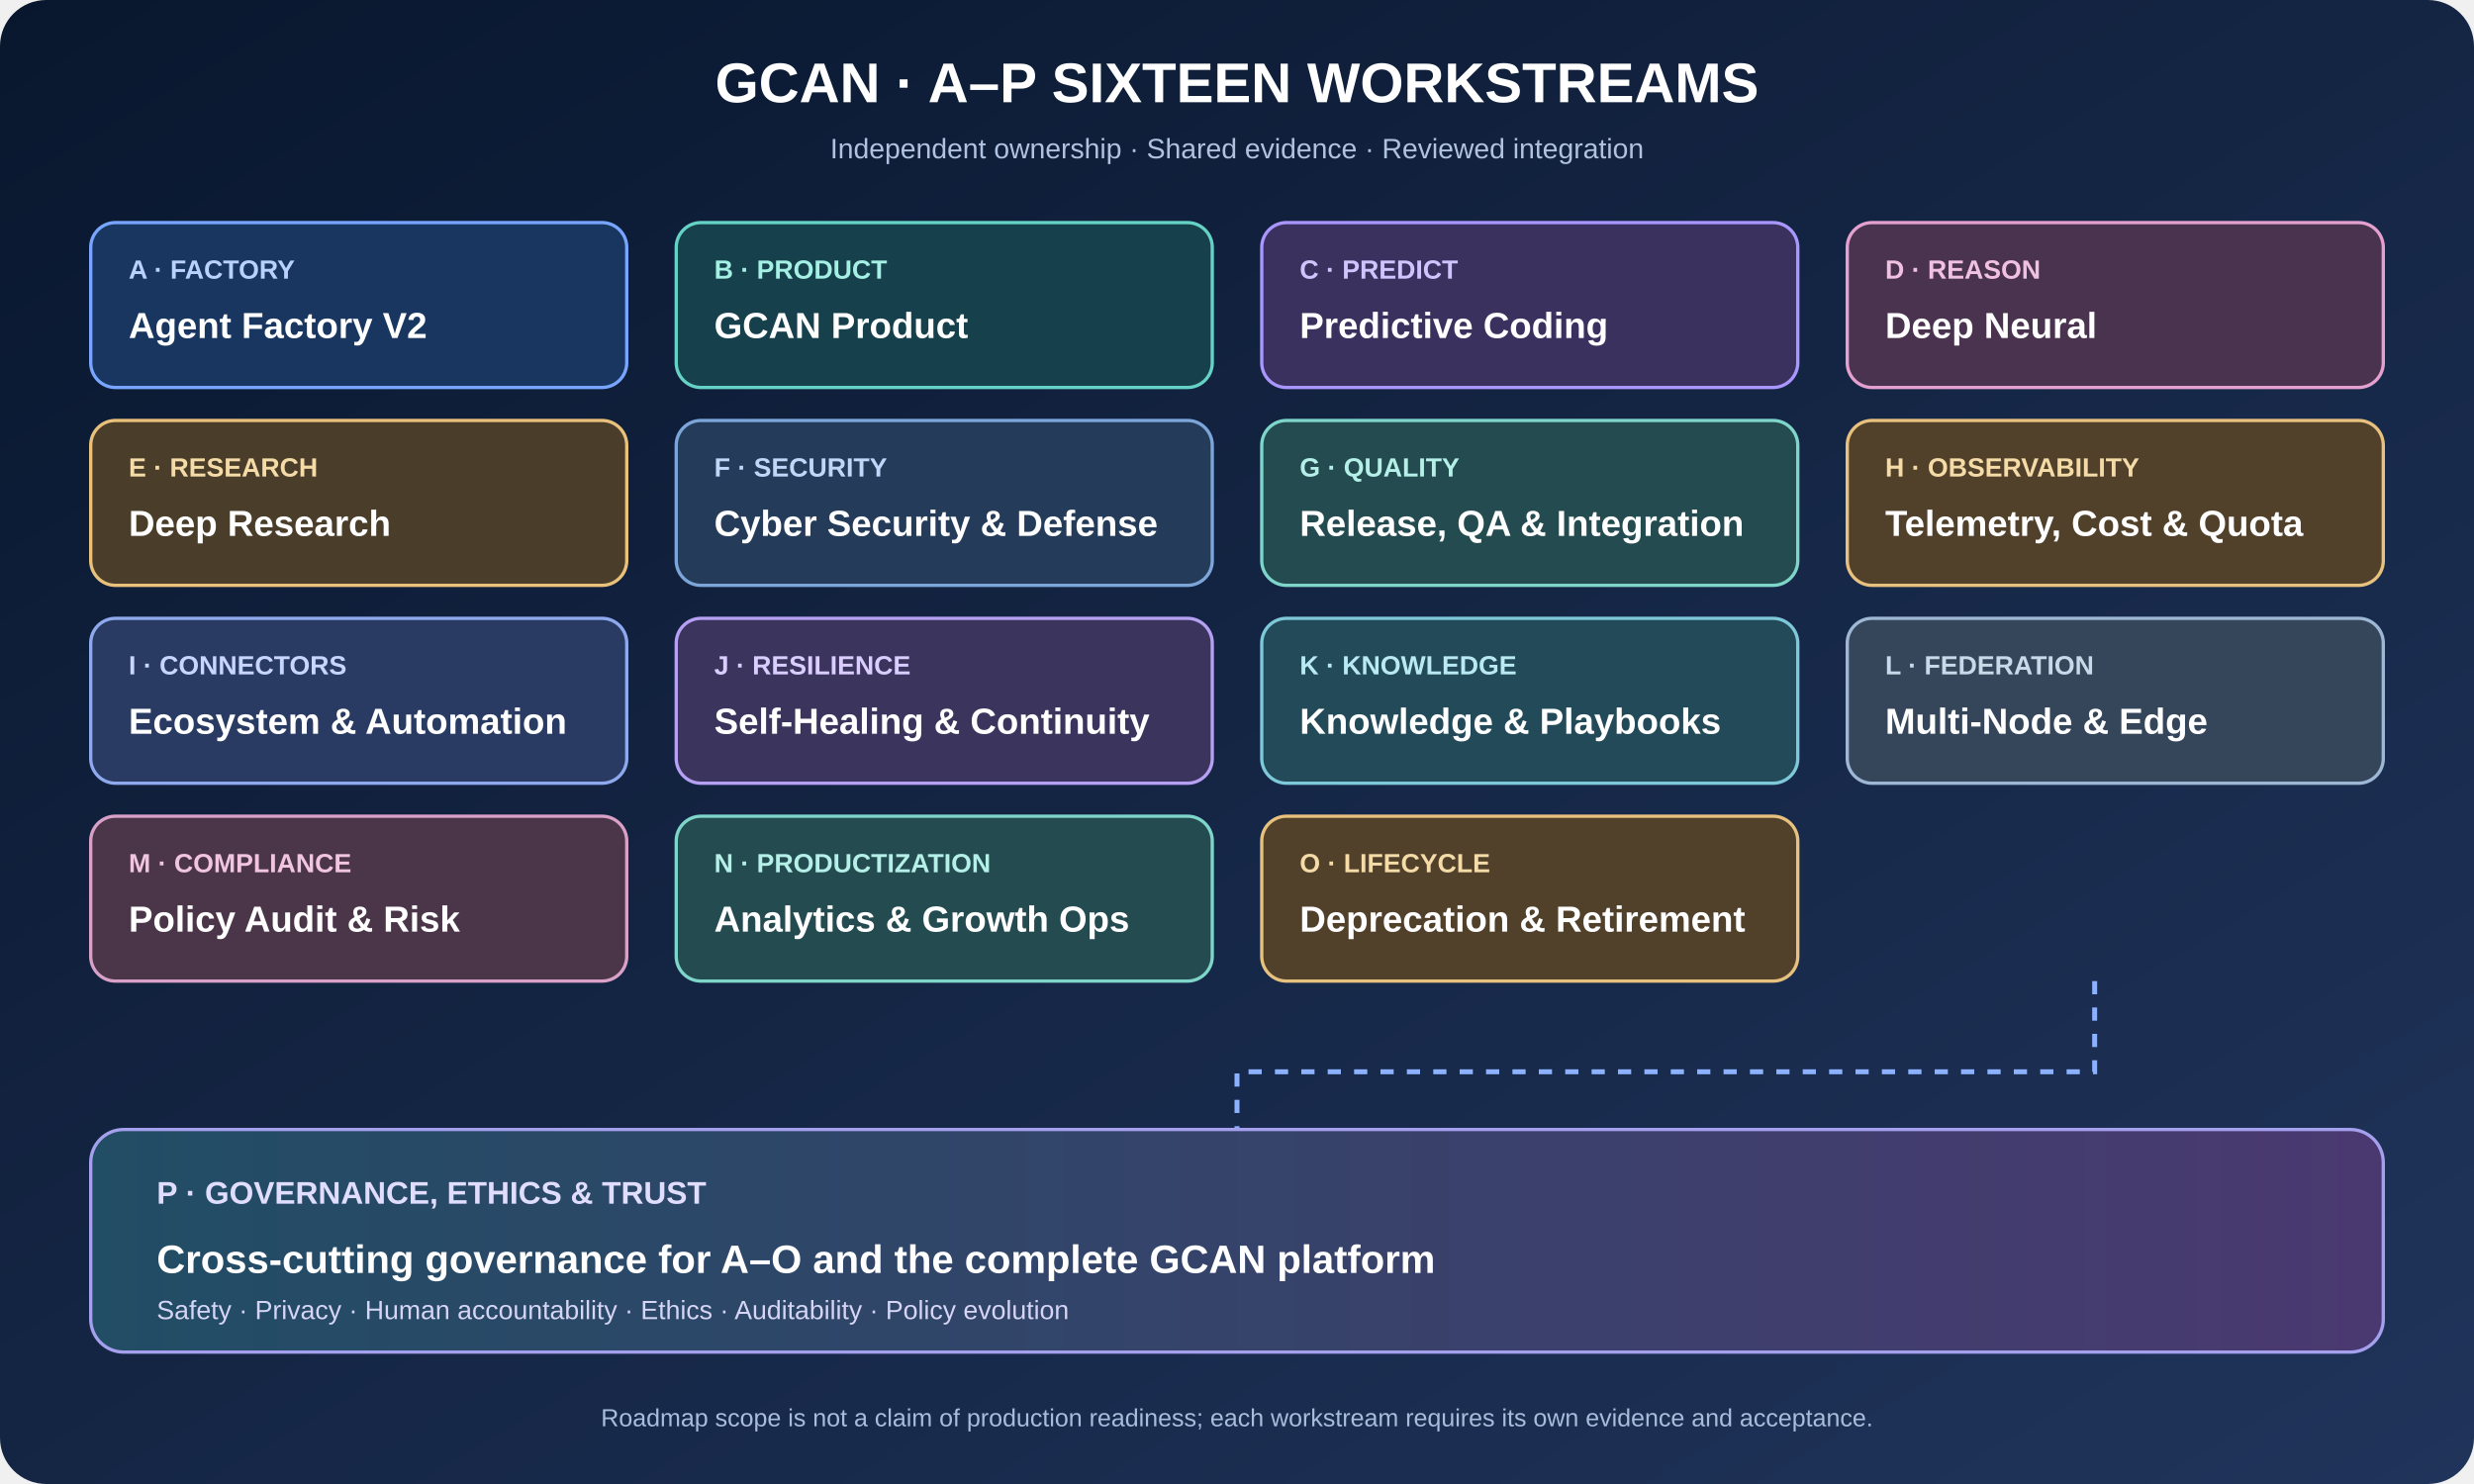
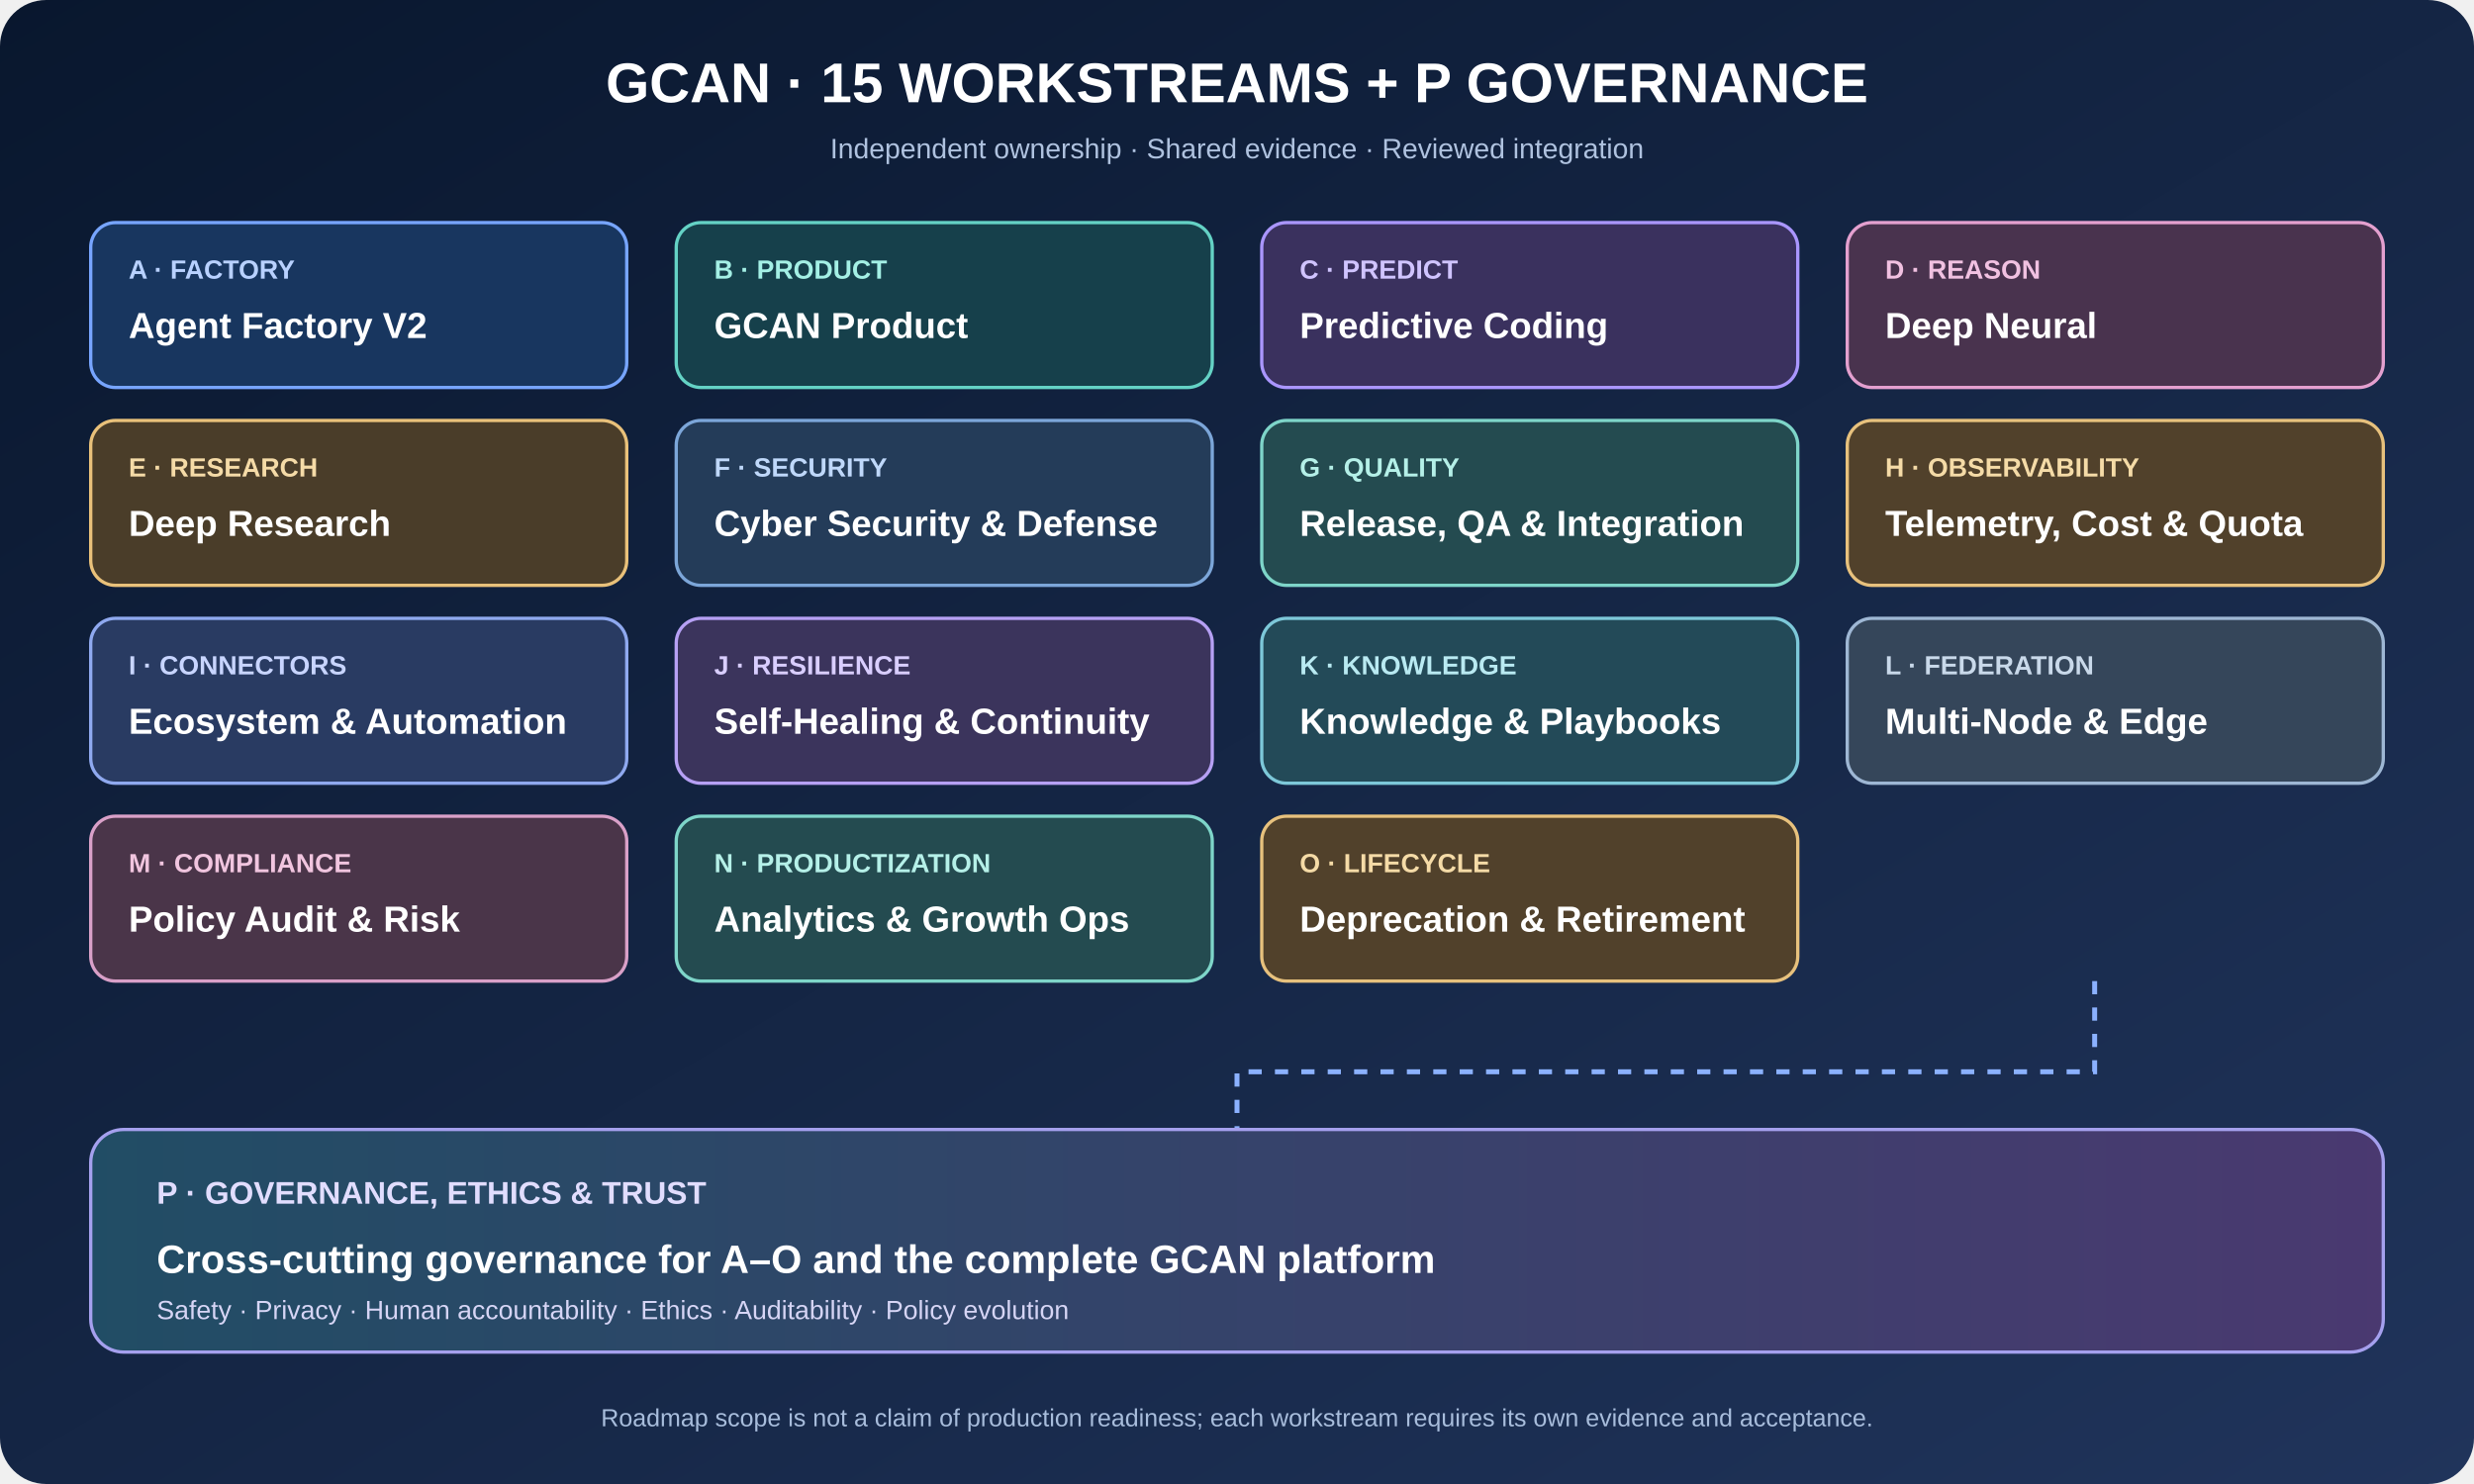
<svg xmlns="http://www.w3.org/2000/svg" width="1500" height="900" viewBox="0 0 1500 900" role="img" aria-labelledby="title desc">
  <defs>
    <linearGradient id="bg" x2="1" y2="1">
      <stop stop-color="#09172e" />
      <stop offset="1" stop-color="#20345b" />
    </linearGradient>
    <linearGradient id="governance" x2="1">
      <stop stop-color="#214d65" />
      <stop offset="1" stop-color="#4a3970" />
    </linearGradient>
  </defs>
  <rect width="1500" height="900" rx="28" fill="url(#bg)" />
-   <text x="750" y="62" fill="#fff" font-family="Arial,'Noto Sans TC',sans-serif" font-size="34" font-weight="700" text-anchor="middle">GCAN · A–P SIXTEEN WORKSTREAMS</text>
+   <text x="750" y="62" fill="#fff" font-family="Arial,'Noto Sans TC',sans-serif" font-size="34" font-weight="700" text-anchor="middle">GCAN · 15 WORKSTREAMS + P GOVERNANCE</text>
  <text x="750" y="96" fill="#afc2df" font-family="Arial,'Noto Sans TC',sans-serif" font-size="17" text-anchor="middle">Independent ownership · Shared evidence · Reviewed integration</text>
  <g font-family="Arial,'Noto Sans TC',sans-serif">
    <g>
      <rect x="55" y="135" width="325" height="100" rx="15" fill="#18365f" stroke="#77a5ff" stroke-width="2" />
      <text x="78" y="169" fill="#b8d1ff" font-size="16" font-weight="700">A · FACTORY</text>
      <text x="78" y="205" fill="#fff" font-size="22" font-weight="700">Agent Factory V2</text>
    </g>
    <g>
      <rect x="410" y="135" width="325" height="100" rx="15" fill="#16404b" stroke="#64d2c5" stroke-width="2" />
      <text x="433" y="169" fill="#a4f0e5" font-size="16" font-weight="700">B · PRODUCT</text>
      <text x="433" y="205" fill="#fff" font-size="22" font-weight="700">GCAN Product</text>
    </g>
    <g>
      <rect x="765" y="135" width="325" height="100" rx="15" fill="#3a315e" stroke="#aa96ff" stroke-width="2" />
      <text x="788" y="169" fill="#d0c4ff" font-size="16" font-weight="700">C · PREDICT</text>
      <text x="788" y="205" fill="#fff" font-size="22" font-weight="700">Predictive Coding</text>
    </g>
    <g>
      <rect x="1120" y="135" width="325" height="100" rx="15" fill="#49334e" stroke="#e4a0cf" stroke-width="2" />
      <text x="1143" y="169" fill="#f1c1e1" font-size="16" font-weight="700">D · REASON</text>
      <text x="1143" y="205" fill="#fff" font-size="22" font-weight="700">Deep Neural</text>
    </g>
    <g>
      <rect x="55" y="255" width="325" height="100" rx="15" fill="#4a3d29" stroke="#e9c17a" stroke-width="2" />
      <text x="78" y="289" fill="#f5dba7" font-size="16" font-weight="700">E · RESEARCH</text>
      <text x="78" y="325" fill="#fff" font-size="22" font-weight="700">Deep Research</text>
    </g>
    <g>
      <rect x="410" y="255" width="325" height="100" rx="15" fill="#243c59" stroke="#7ca6d9" stroke-width="2" />
      <text x="433" y="289" fill="#bfd8fa" font-size="16" font-weight="700">F · SECURITY</text>
      <text x="433" y="325" fill="#fff" font-size="22" font-weight="700">Cyber Security &amp; Defense</text>
    </g>
    <g>
      <rect x="765" y="255" width="325" height="100" rx="15" fill="#244b50" stroke="#7ed5c9" stroke-width="2" />
      <text x="788" y="289" fill="#b5f0e8" font-size="16" font-weight="700">G · QUALITY</text>
      <text x="788" y="325" fill="#fff" font-size="22" font-weight="700">Release, QA &amp; Integration</text>
    </g>
    <g>
      <rect x="1120" y="255" width="325" height="100" rx="15" fill="#51412b" stroke="#e7c17d" stroke-width="2" />
      <text x="1143" y="289" fill="#f5dba7" font-size="16" font-weight="700">H · OBSERVABILITY</text>
      <text x="1143" y="325" fill="#fff" font-size="22" font-weight="700">Telemetry, Cost &amp; Quota</text>
    </g>
    <g>
      <rect x="55" y="375" width="325" height="100" rx="15" fill="#293b62" stroke="#8fa9ef" stroke-width="2" />
      <text x="78" y="409" fill="#c8d5ff" font-size="16" font-weight="700">I · CONNECTORS</text>
      <text x="78" y="445" fill="#fff" font-size="22" font-weight="700">Ecosystem &amp; Automation</text>
    </g>
    <g>
      <rect x="410" y="375" width="325" height="100" rx="15" fill="#3b345c" stroke="#b6a0f4" stroke-width="2" />
      <text x="433" y="409" fill="#d9ceff" font-size="16" font-weight="700">J · RESILIENCE</text>
      <text x="433" y="445" fill="#fff" font-size="22" font-weight="700">Self-Healing &amp; Continuity</text>
    </g>
    <g>
      <rect x="765" y="375" width="325" height="100" rx="15" fill="#234a58" stroke="#7dc8d9" stroke-width="2" />
      <text x="788" y="409" fill="#b9eaf2" font-size="16" font-weight="700">K · KNOWLEDGE</text>
      <text x="788" y="445" fill="#fff" font-size="22" font-weight="700">Knowledge &amp; Playbooks</text>
    </g>
    <g>
      <rect x="1120" y="375" width="325" height="100" rx="15" fill="#35465a" stroke="#9eb7d4" stroke-width="2" />
      <text x="1143" y="409" fill="#c9d9ea" font-size="16" font-weight="700">L · FEDERATION</text>
      <text x="1143" y="445" fill="#fff" font-size="22" font-weight="700">Multi-Node &amp; Edge</text>
    </g>
    <g>
      <rect x="55" y="495" width="325" height="100" rx="15" fill="#4a3549" stroke="#d9a0c8" stroke-width="2" />
      <text x="78" y="529" fill="#f1c5df" font-size="16" font-weight="700">M · COMPLIANCE</text>
      <text x="78" y="565" fill="#fff" font-size="22" font-weight="700">Policy Audit &amp; Risk</text>
    </g>
    <g>
      <rect x="410" y="495" width="325" height="100" rx="15" fill="#244b50" stroke="#7ed5c9" stroke-width="2" />
      <text x="433" y="529" fill="#b5f0e8" font-size="16" font-weight="700">N · PRODUCTIZATION</text>
      <text x="433" y="565" fill="#fff" font-size="22" font-weight="700">Analytics &amp; Growth Ops</text>
    </g>
    <g>
      <rect x="765" y="495" width="325" height="100" rx="15" fill="#51412b" stroke="#e7c17d" stroke-width="2" />
      <text x="788" y="529" fill="#f5dba7" font-size="16" font-weight="700">O · LIFECYCLE</text>
      <text x="788" y="565" fill="#fff" font-size="22" font-weight="700">Deprecation &amp; Retirement</text>
    </g>
  </g>
  <path d="M1270 595V650H750V685" fill="none" stroke="#8bb1ff" stroke-width="3" stroke-dasharray="8 8" />
  <rect x="55" y="685" width="1390" height="135" rx="20" fill="url(#governance)" stroke="#a5a0ee" stroke-width="2" />
  <text x="95" y="730" fill="#e1ddff" font-family="Arial,'Noto Sans TC',sans-serif" font-size="19" font-weight="700">P · GOVERNANCE, ETHICS &amp; TRUST</text>
  <text x="95" y="772" fill="#fff" font-family="Arial,'Noto Sans TC',sans-serif" font-size="24" font-weight="700">Cross-cutting governance for A–O and the complete GCAN platform</text>
  <text x="95" y="800" fill="#d6d5f5" font-family="Arial,'Noto Sans TC',sans-serif" font-size="16">Safety · Privacy · Human accountability · Ethics · Auditability · Policy evolution</text>
  <text x="750" y="865" fill="#a8bddc" font-family="Arial,'Noto Sans TC',sans-serif" font-size="15" text-anchor="middle">Roadmap scope is not a claim of production readiness; each workstream requires its own evidence and acceptance.</text>
</svg>
